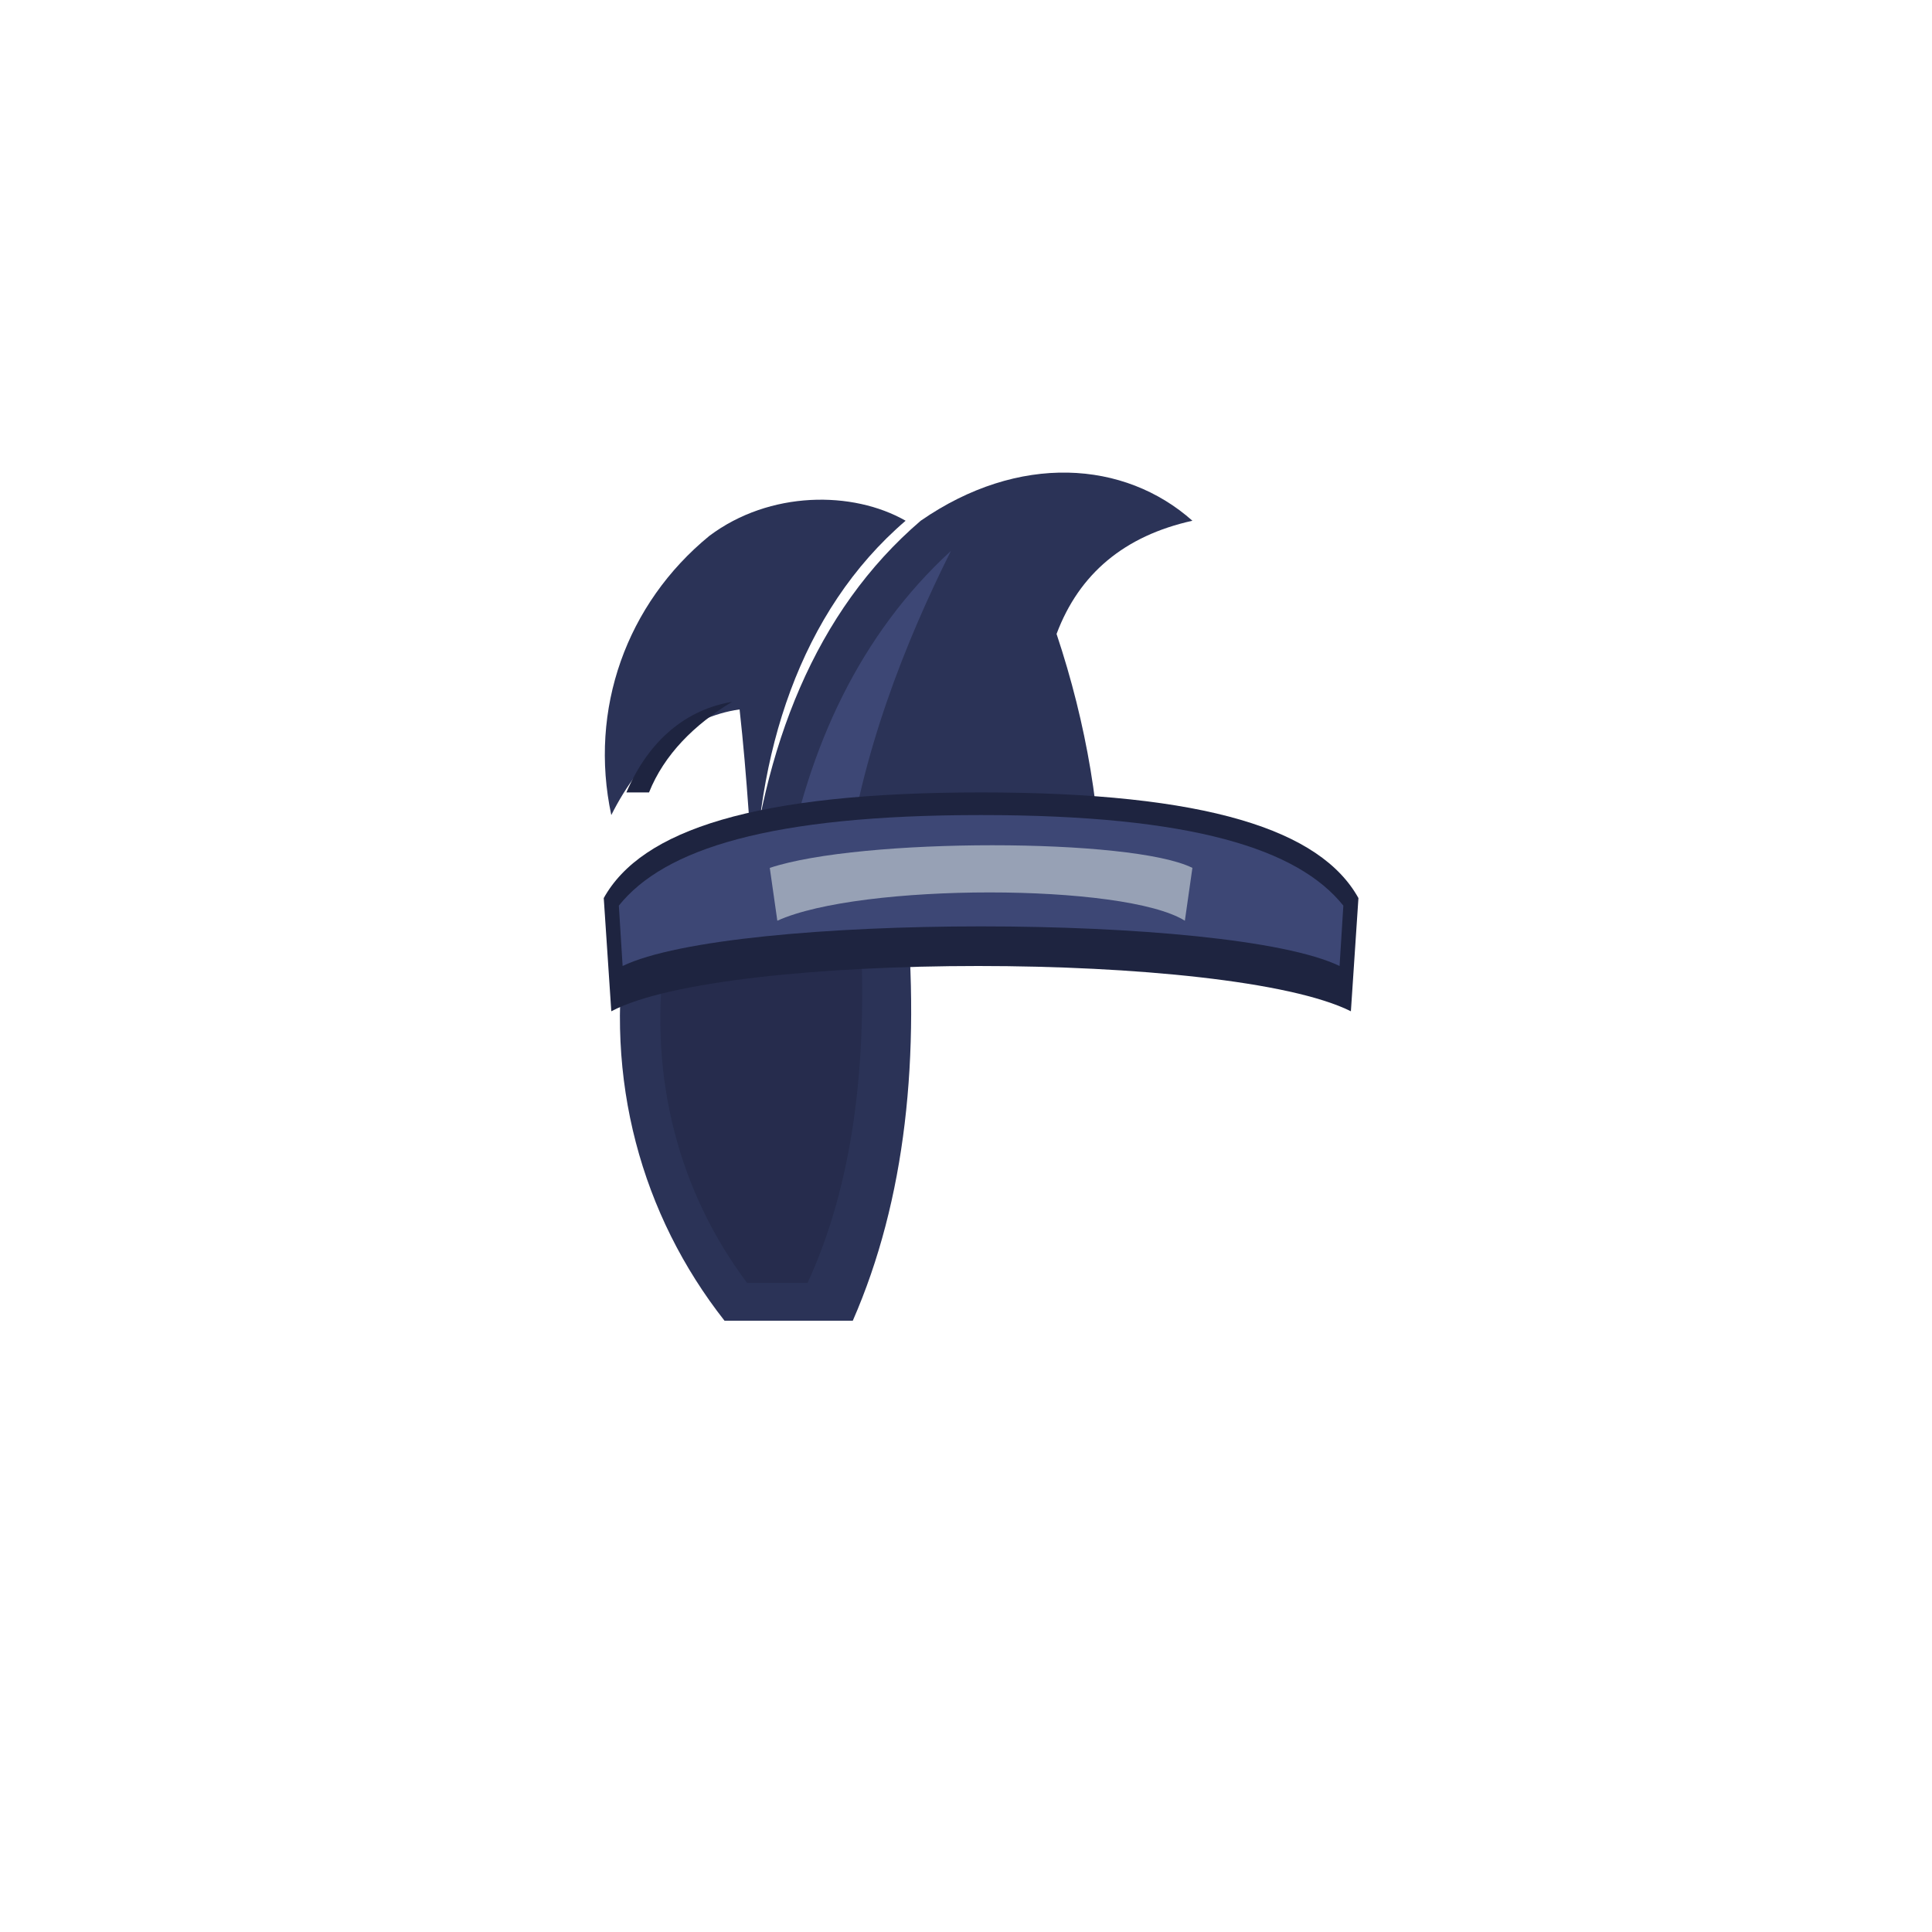
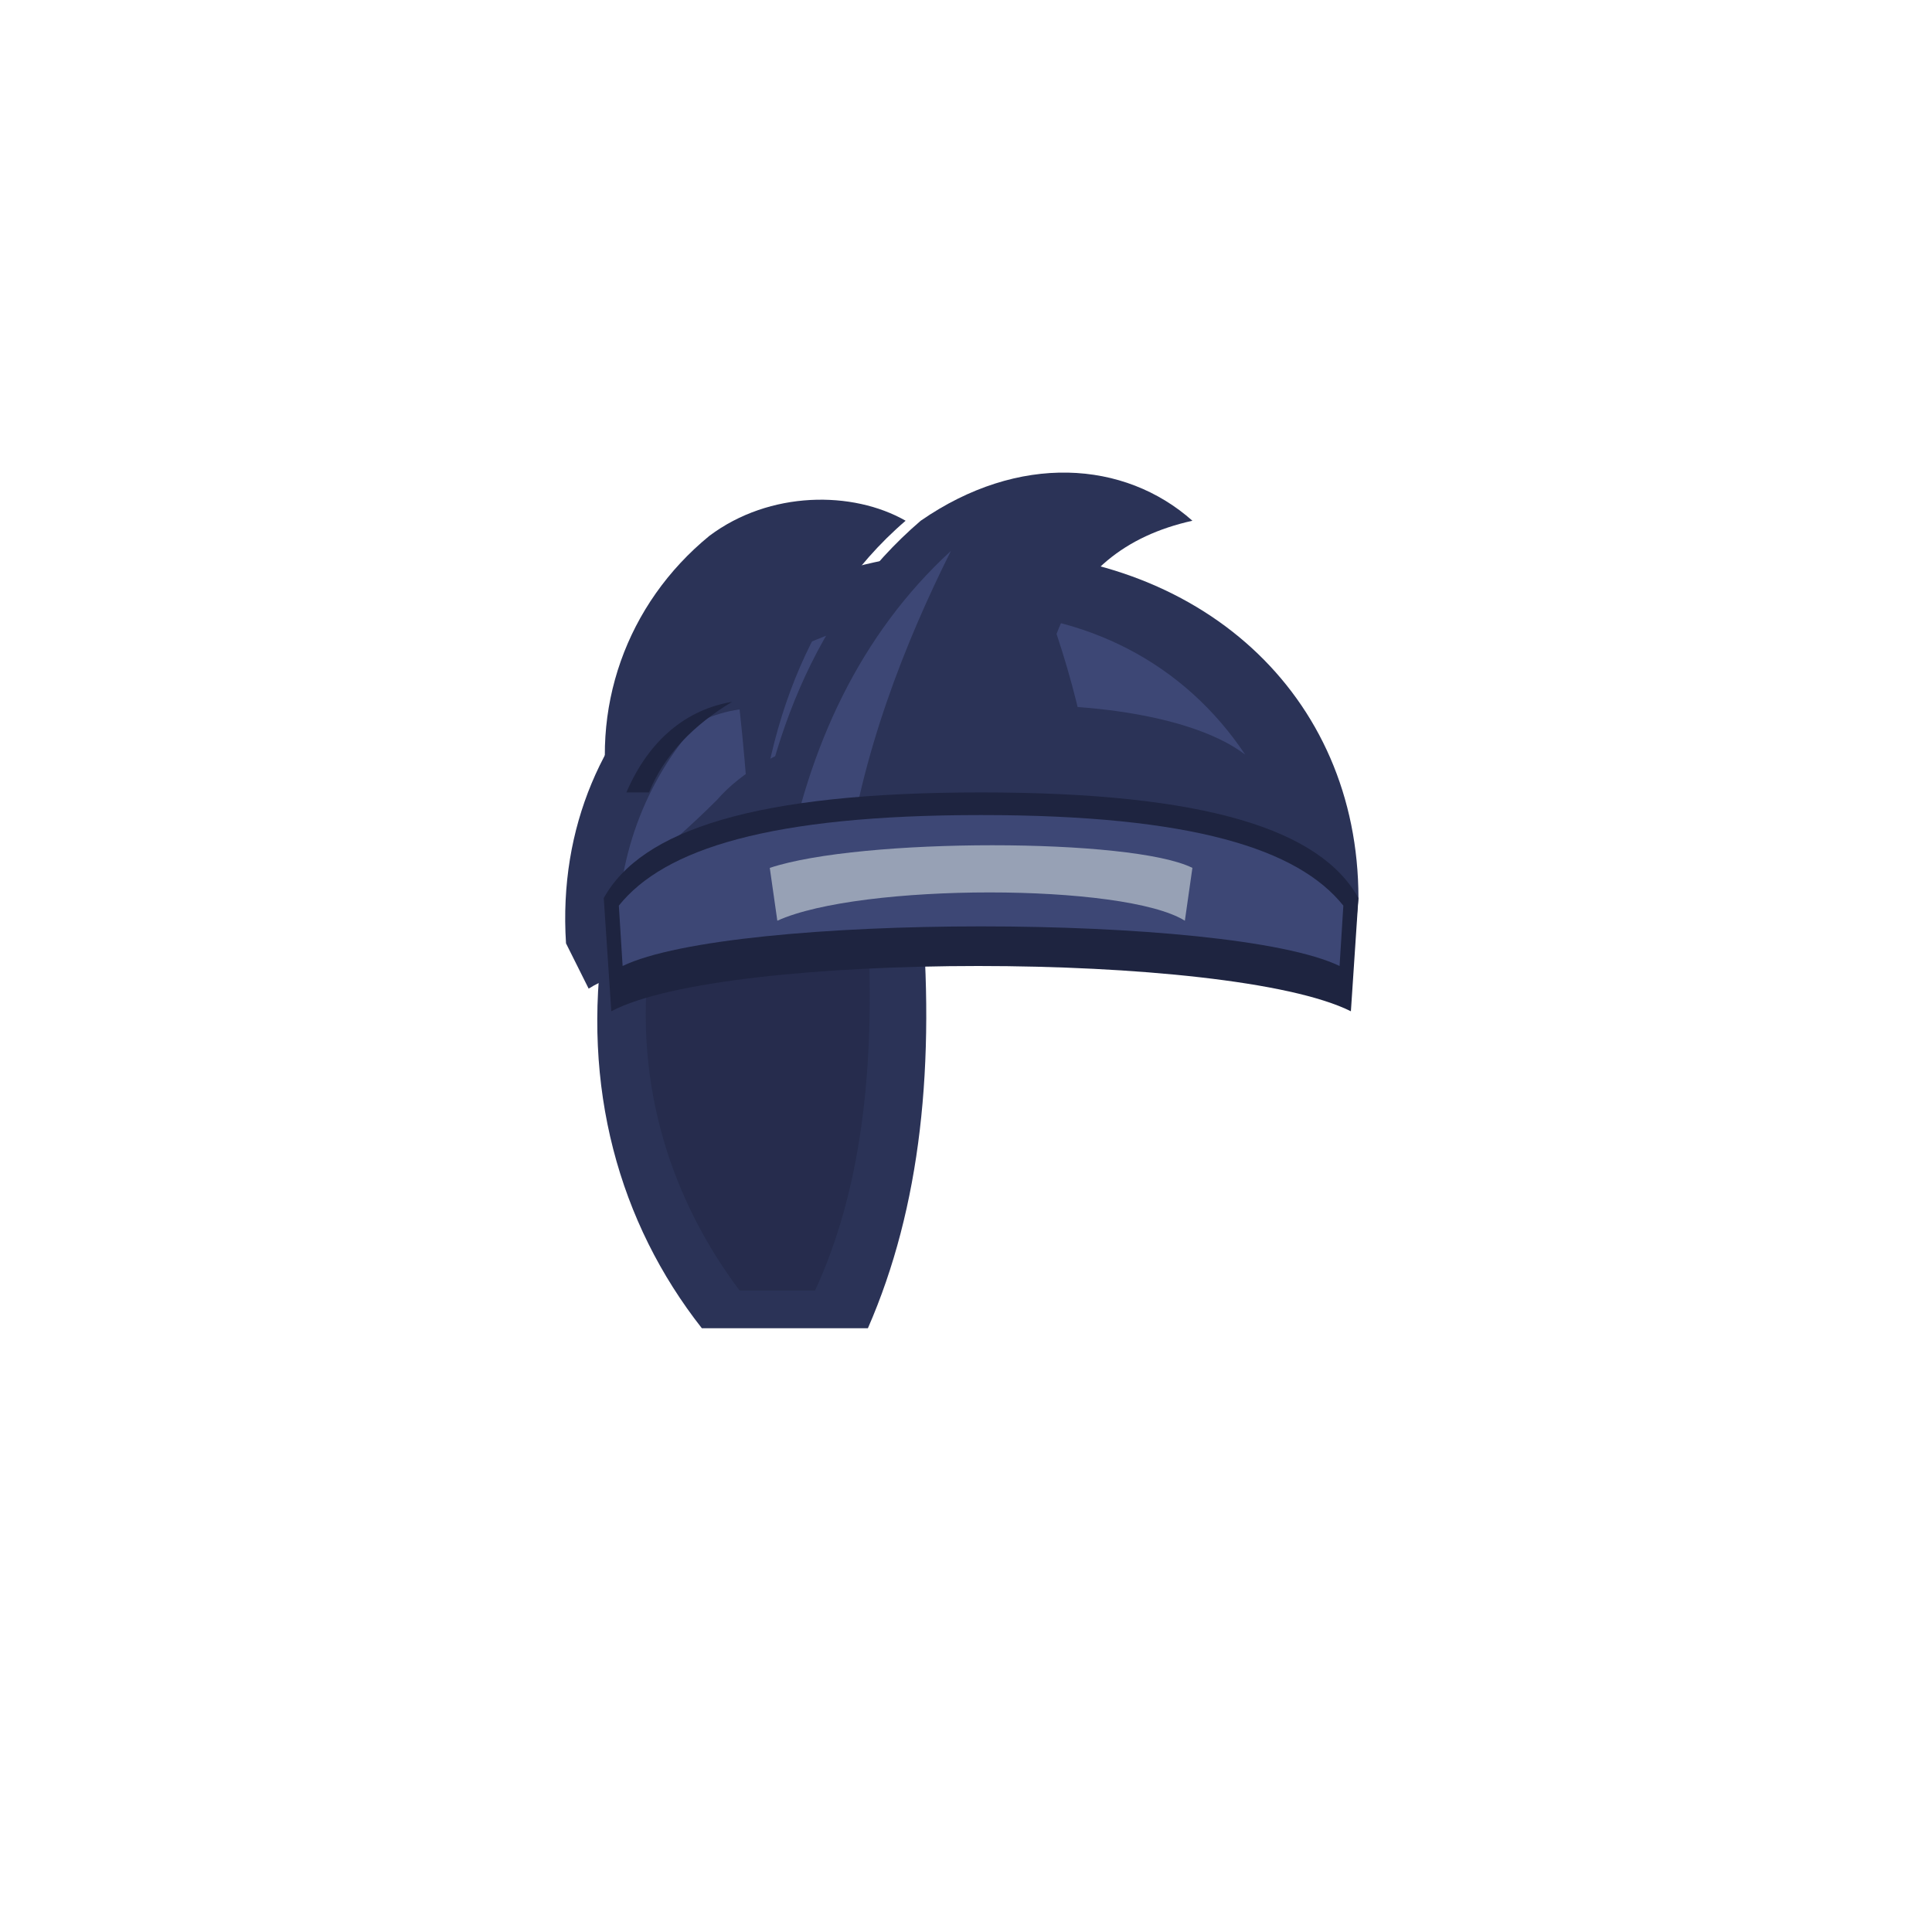
<svg xmlns="http://www.w3.org/2000/svg" viewBox="0 0 512 512" width="512" height="512">
-   <path d="M166 248 C180 240 210 236 240 238 C244 280 240 318 226 350 L192 350 C170 322 160 286 166 248 Z" fill="#2B3357" />
-   <path d="M176 254 C188 248 208 245 228 246 C230 282 226 314 214 340 L198 340 C180 316 172 286 176 254 Z" fill="#1E2440" opacity="0.45" />
+   <path d="M160 248 C176 240 210 236 244 238 C248 282 244 320 230 352 L186 352 C164 324 154 288 160 248 Z" fill="#2B3357" />
+   <path d="M172 254 C186 248 208 245 230 246 C232 284 228 316 216 342 L196 342 C178 318 168 288 172 254 Z" fill="#1E2440" opacity="0.45" />
+   <path d="M150 250 C146 188 198 146 260 146 C318 146 360 184 360 238 L358 260 C328 244 184 244 156 262 Z" fill="#2B3357" />
+   <path d="M164 240 C168 196 204 162 256 162 C288 162 314 176 330 200 C304 180 216 182 190 212 C176 226 166 232 164 240 Z" fill="#3D4775" />
  <path d="M200 240 C200 200 212 162 240 138 C226 130 204 130 188 142 C166 160 156 188 162 216 C170 200 182 190 196 188 C198 206 199 224 200 240 Z" fill="#2B3357" />
  <path d="M198 240 C202 198 216 162 244 138 C270 120 298 122 316 138 C298 142 286 152 280 168 C288 192 292 216 292 240 Z" fill="#2B3357" />
  <path d="M208 232 C214 198 228 168 252 146 C240 170 228 200 224 232 Z" fill="#3D4775" />
  <path d="M166 210 C172 196 182 188 194 186 C184 192 176 200 172 210 Z" fill="#1E2440" />
  <path d="M160 238 C170 220 200 210 260 210 C320 210 350 220 360 238 L358 268 C326 252 192 252 162 268 Z" fill="#1E2440" />
  <path d="M164 240 C176 225 204 216 260 216 C316 216 344 225 356 240 L355 256 C326 242 194 242 165 256 Z" fill="#3D4775" />
  <path d="M204 230 C228 222 300 222 316 230 L314 244 C298 234 228 234 206 244 Z" fill="#97A1B5" />
</svg>
